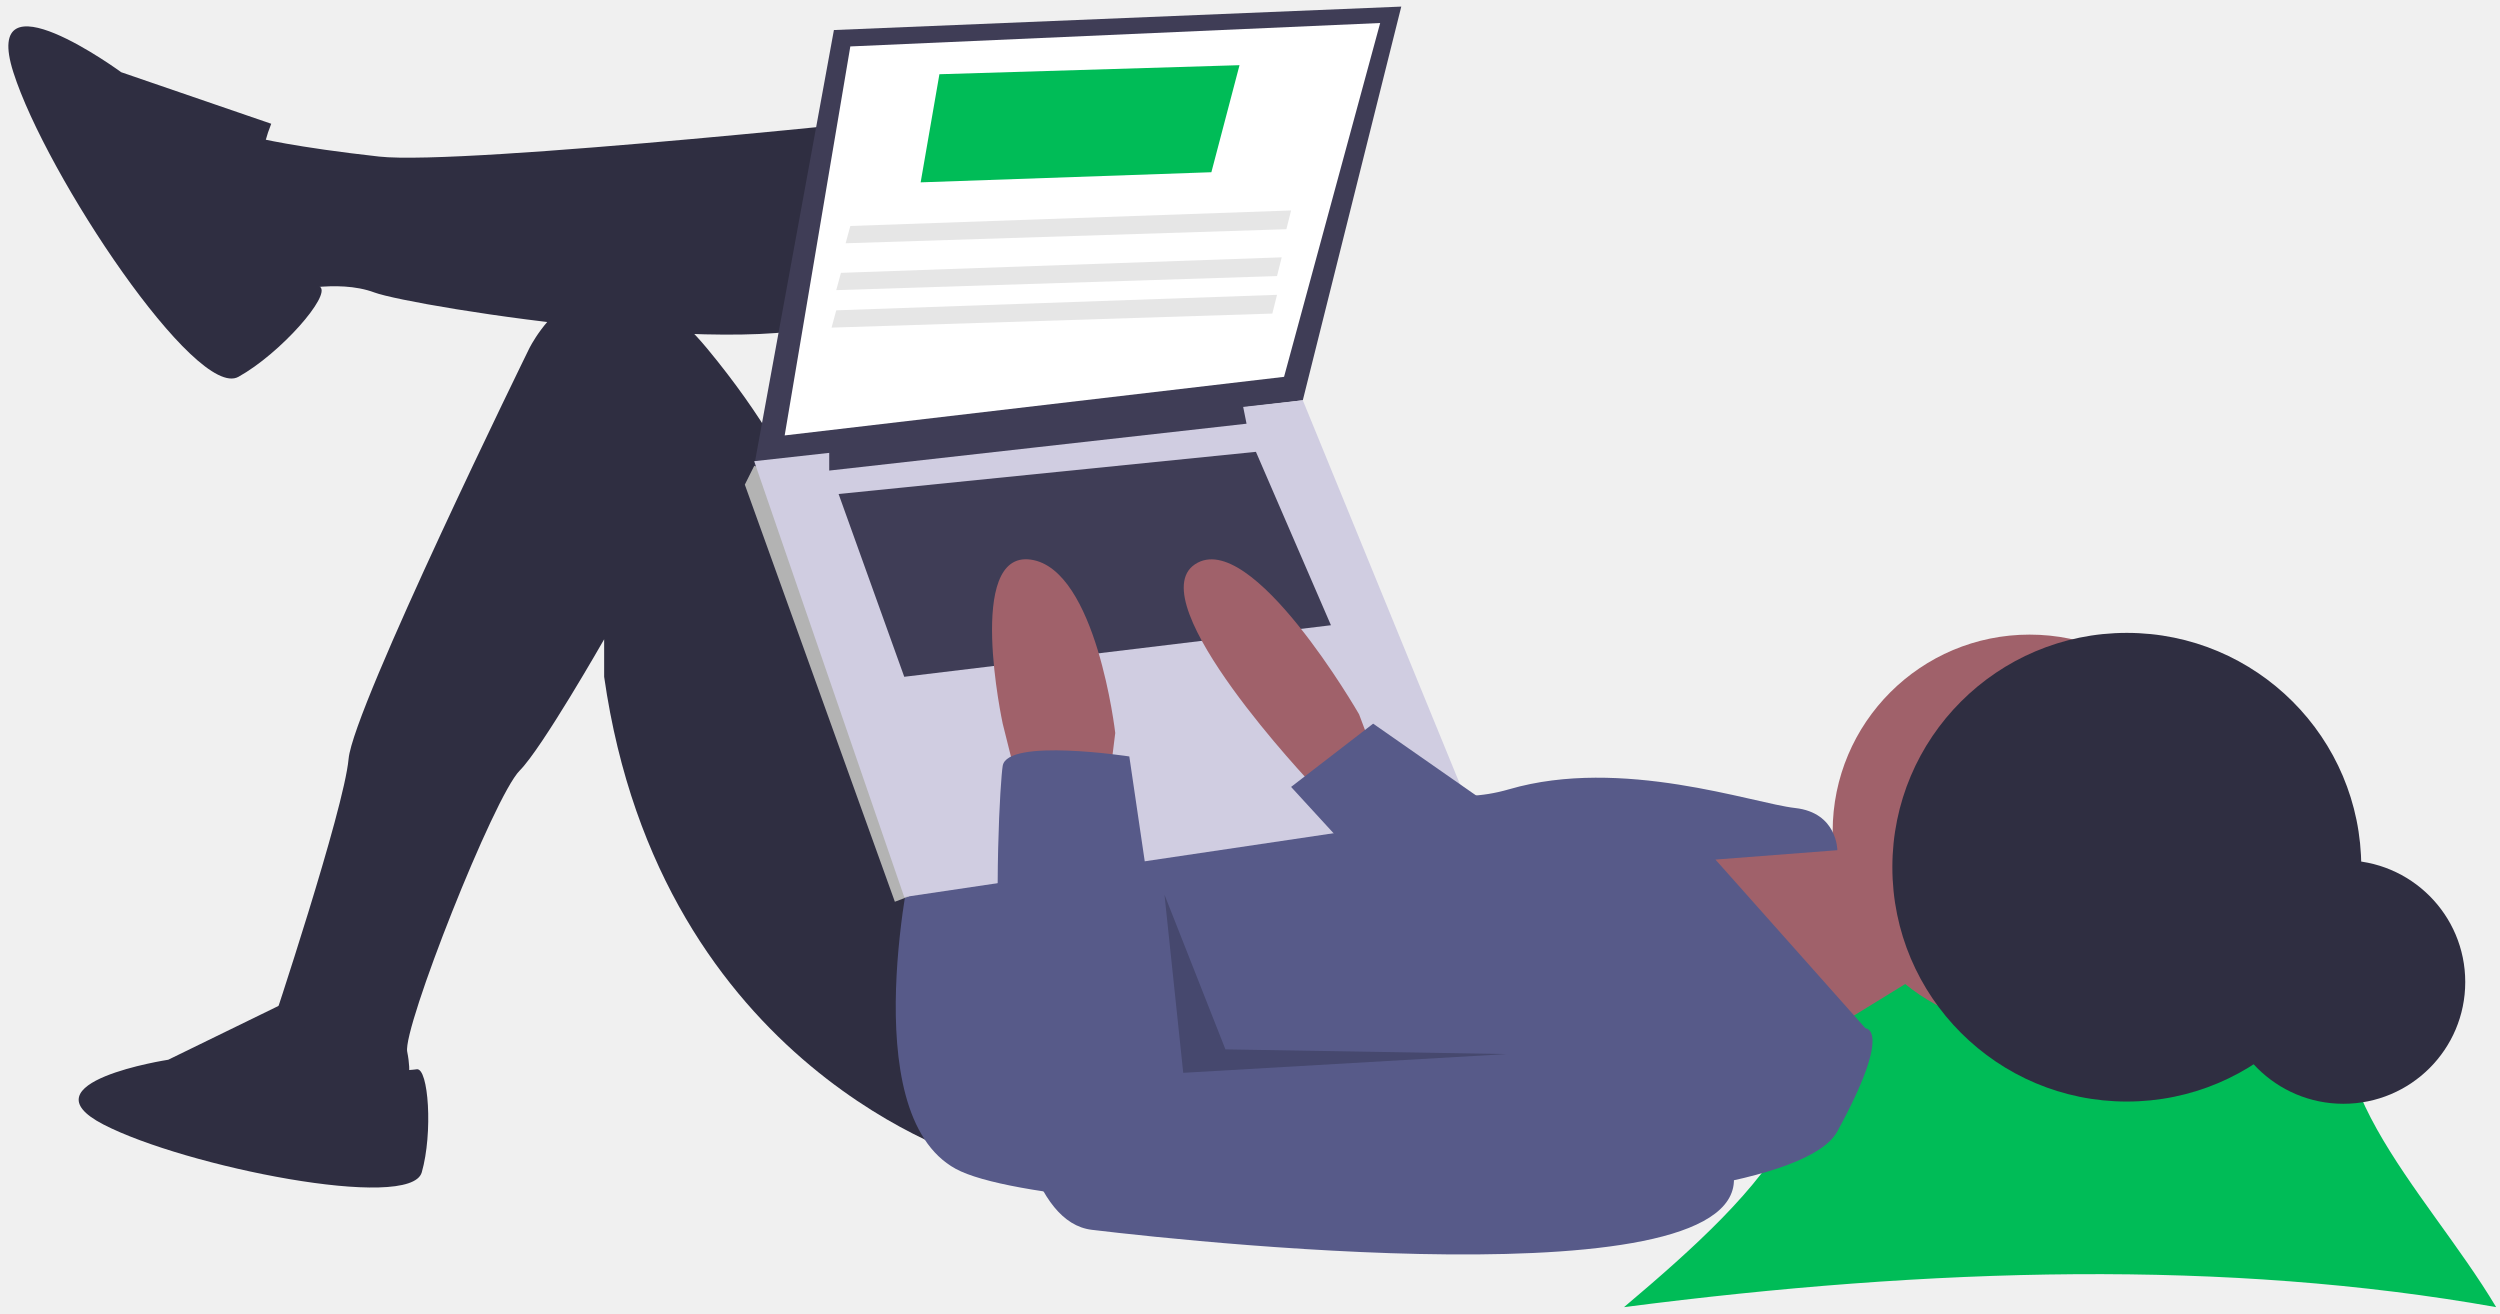
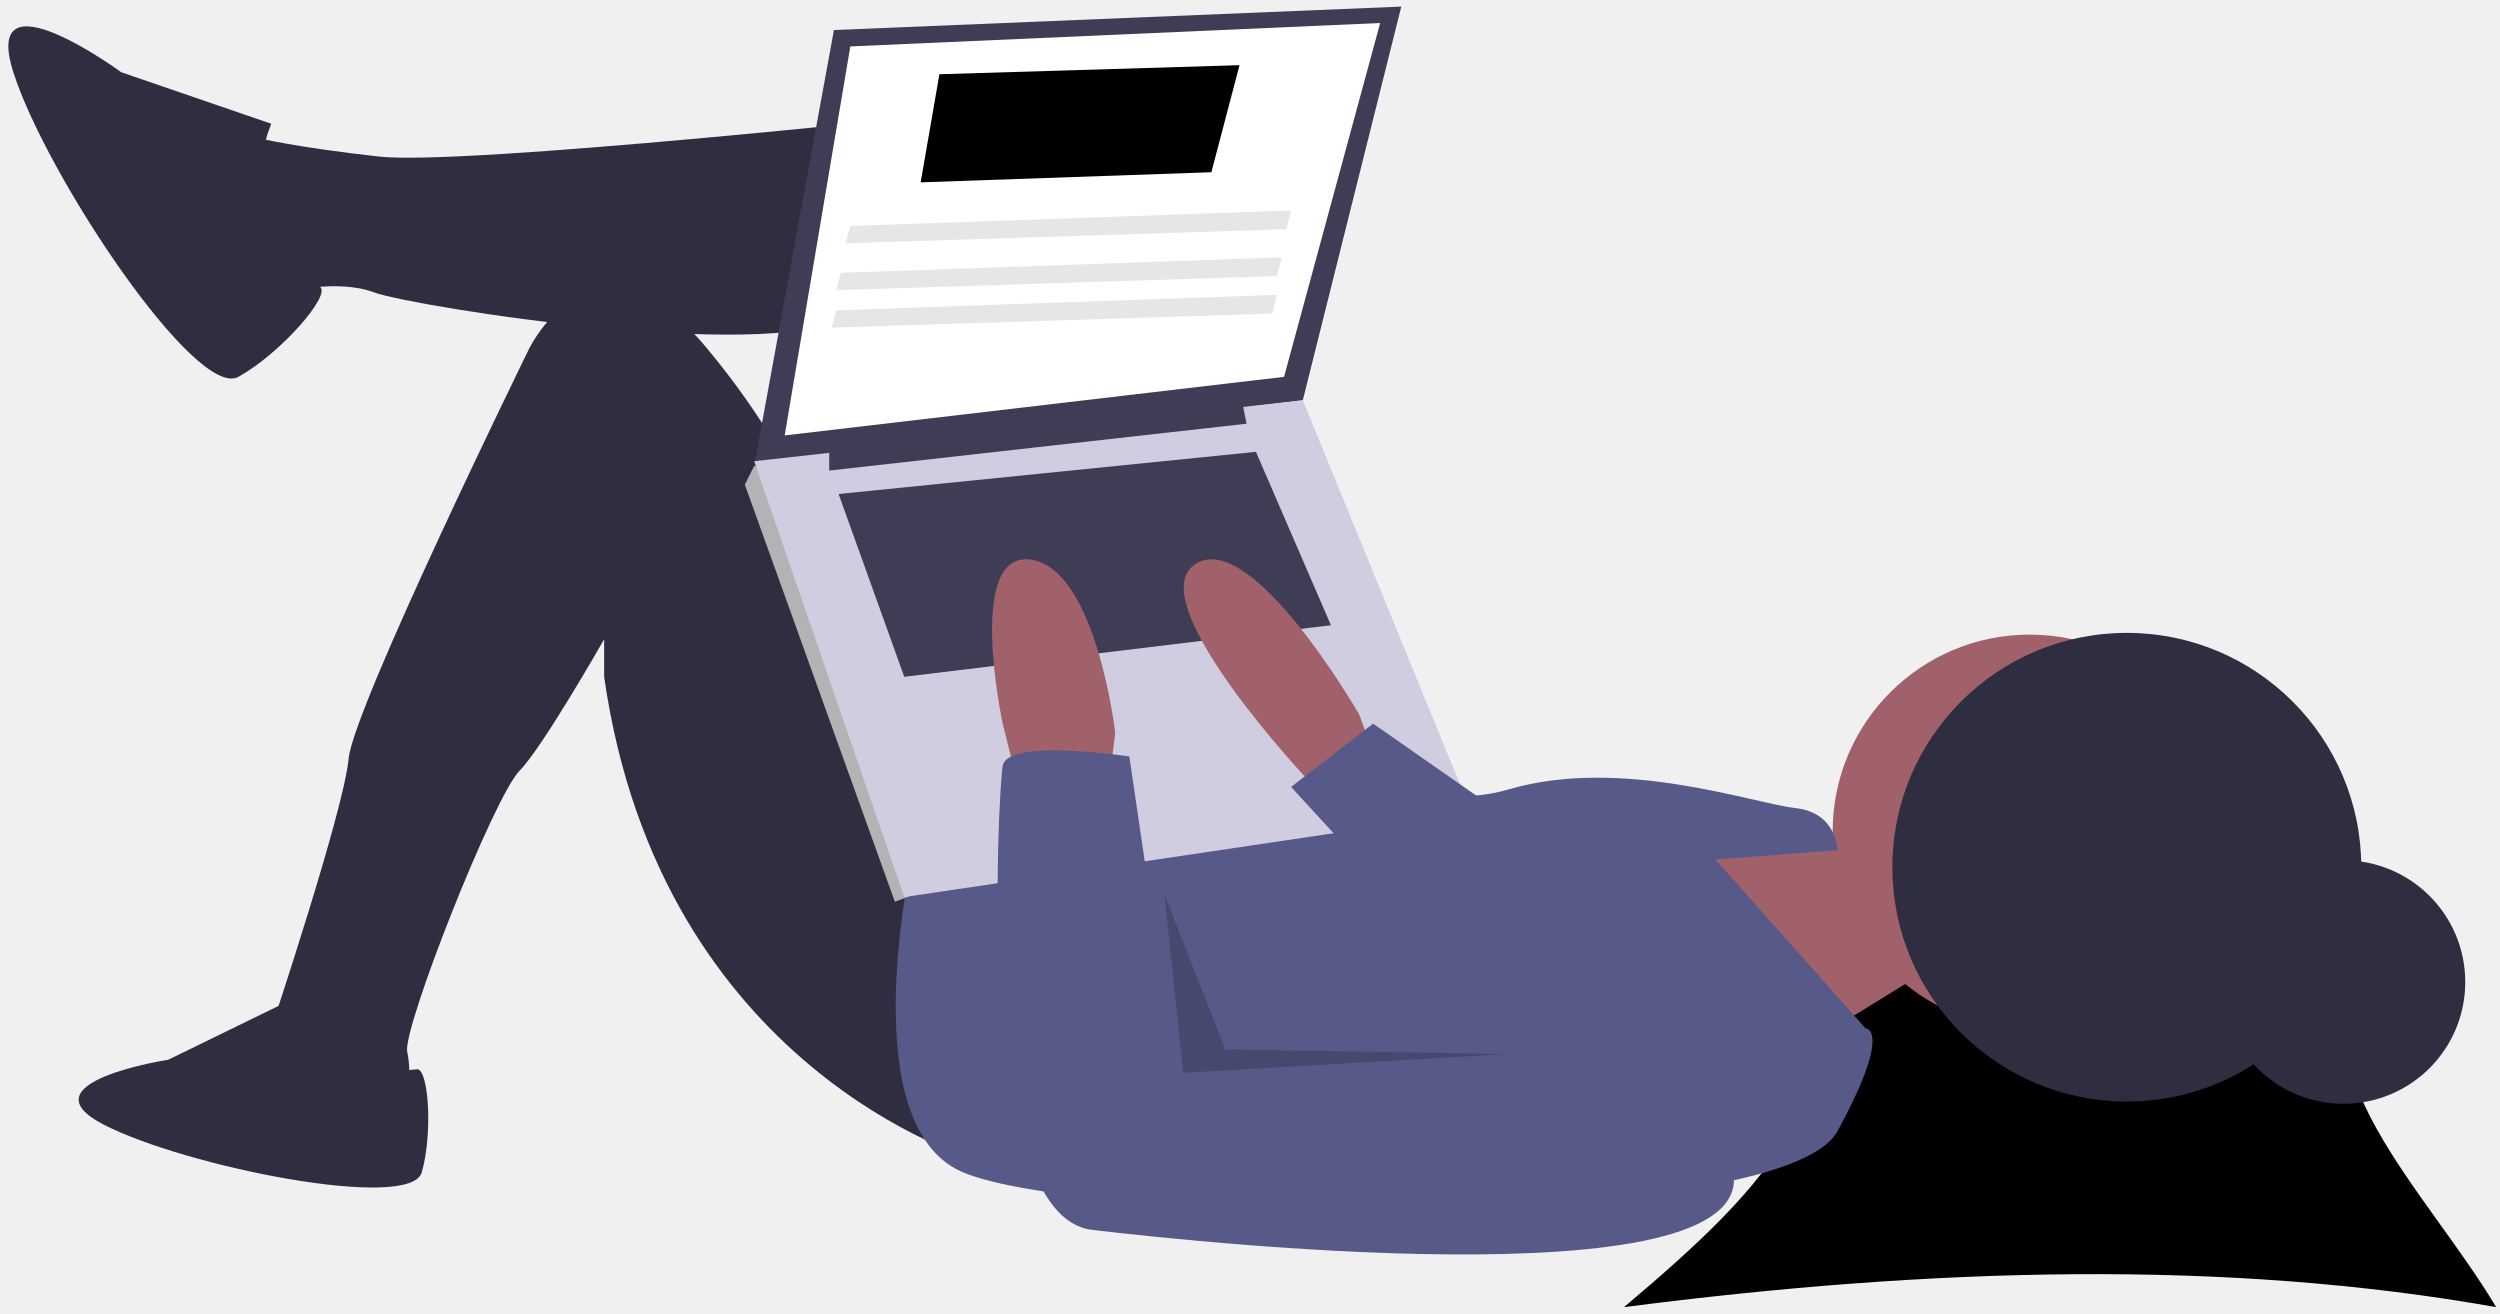
<svg width="276" height="145" viewBox="0 0 276 145" fill="none">
-   <path d="M275.576 144.308C245.863 139.023 213.372 139.901 179.29 144.308C194.824 131.201 208.231 118.093 192.697 104.986C222.998 111.234 227.242 110.601 260.95 104.986C253.132 118.093 267.757 131.201 275.576 144.308Z" fill="#00BC57" />
-   <path d="M268.328 138.716C243.089 134.497 215.489 135.199 186.537 138.716C199.733 128.254 211.122 117.791 197.926 107.328C223.666 112.315 227.271 111.811 255.904 107.328C249.263 117.791 261.687 128.254 268.328 138.716Z" fill="#00BC57" />
+   <path d="M275.576 144.308C245.863 139.023 213.372 139.901 179.29 144.308C194.824 131.201 208.231 118.093 192.697 104.986C222.998 111.234 227.242 110.601 260.95 104.986C253.132 118.093 267.757 131.201 275.576 144.308Z" fill="currentColor" />
+   <path d="M268.328 138.716C243.089 134.497 215.489 135.199 186.537 138.716C199.733 128.254 211.122 117.791 197.926 107.328C223.666 112.315 227.271 111.811 255.904 107.328C249.263 117.791 261.687 128.254 268.328 138.716Z" fill="currentColor" />
  <path d="M258.715 121.858C266.142 121.858 272.163 115.84 272.163 108.417C272.163 100.993 266.142 94.975 258.715 94.975C251.288 94.975 245.267 100.993 245.267 108.417C245.267 115.84 251.288 121.858 258.715 121.858Z" fill="#2F2E41" />
  <path d="M197.667 92.826L206.985 94.379L211.644 107.831L198.185 116.11L182.655 92.826H197.149H197.667Z" fill="#A0616A" />
  <path d="M224.068 113.523C236.076 113.523 245.81 103.793 245.81 91.792C245.81 79.79 236.076 70.061 224.068 70.061C212.06 70.061 202.326 79.79 202.326 91.792C202.326 103.793 212.06 113.523 224.068 113.523Z" fill="#A0616A" />
  <path d="M103.97 12.628C103.97 12.628 51.168 18.32 41.85 17.285C32.532 16.25 28.391 15.215 28.391 15.215C28.391 15.215 22.179 23.494 25.285 27.116C27.024 29.203 29.129 30.956 31.497 32.29C31.497 32.29 37.191 30.738 41.333 32.29C45.474 33.842 87.405 40.568 94.652 34.359C101.899 28.151 103.97 12.628 103.97 12.628Z" fill="#2F2E41" />
  <path d="M107.593 128.01C107.593 128.01 72.91 118.179 66.698 74.717V70.578C66.698 70.578 59.836 82.611 57.38 85.065C54.533 87.911 44.438 113.523 44.956 116.11C45.474 118.697 44.956 119.732 44.956 119.732L29.944 118.179V113.523C29.944 113.523 37.968 89.463 38.485 83.772C39.003 78.08 58.415 38.499 58.415 38.499C58.415 38.499 65.663 23.494 78.087 38.499C90.511 53.504 91.546 63.852 91.546 63.852L107.593 94.896V128.01Z" fill="#2F2E41" />
  <path d="M29.944 13.663L13.379 7.972C13.379 7.972 -2.151 -3.411 1.472 7.972C5.096 19.355 21.661 44.19 26.32 41.603C30.979 39.016 36.582 32.595 35.334 31.666C34.085 30.738 25.802 24.011 29.944 13.663Z" fill="#2F2E41" />
  <path d="M31.946 110.468L18.574 116.996C18.574 116.996 2.403 119.482 11.421 124.145C20.44 128.807 45.318 133.78 46.562 129.429C47.806 125.077 47.313 117.855 46.005 118.047C44.696 118.239 35.678 119.171 31.946 110.468Z" fill="#2F2E41" />
  <path d="M100.864 93.861C100.864 93.861 94.134 122.836 105.523 129.045C116.911 135.254 196.632 136.289 202.844 124.906C209.056 113.523 205.95 113.523 205.95 113.523L189.384 94.896L202.844 93.861C202.844 93.861 202.844 89.722 198.185 89.205C193.526 88.687 179.031 83.513 166.607 87.135C154.183 90.757 146.936 79.891 146.936 79.891L100.864 93.861Z" fill="#575A89" />
  <path d="M92.064 3.315L83.263 51.434L143.83 44.19L154.701 0.728L92.064 3.315Z" fill="#3F3D56" />
  <path d="M93.876 5.126L86.628 48.071L141.759 41.603L152.371 2.539L93.876 5.126Z" fill="white" />
  <path d="M85.334 51.951L83.263 51.434L82.228 53.503L98.793 99.553L100.351 98.958L100.864 95.931L85.334 51.951Z" fill="#B3B3B3" />
  <path d="M83.263 50.916L99.828 99.035L162.466 89.722L143.83 44.19L83.263 50.916Z" fill="#D0CDE1" />
  <path d="M91.546 49.364V51.951L137.618 46.777L137.1 44.19L91.546 49.364Z" fill="#3F3D56" />
  <path d="M92.581 54.538L99.829 74.717L146.936 69.026L138.654 49.882L92.581 54.538Z" fill="#3F3D56" />
  <path d="M151.595 82.996L150.042 78.857C150.042 78.857 138.136 58.16 131.924 62.299C125.712 66.439 144.865 86.618 144.865 86.618H151.077L151.595 82.996Z" fill="#A0616A" />
  <path d="M112.252 86.1L110.699 79.891C110.699 79.891 106.558 60.747 113.805 61.782C121.053 62.817 123.123 80.926 123.123 80.926L122.606 85.065L112.252 86.1Z" fill="#A0616A" />
  <path d="M124.676 83.513C124.676 83.513 111.217 81.443 110.699 84.548C110.182 87.652 107.593 134.219 120.535 135.771C133.477 137.324 197.667 144.05 190.937 128.01C184.208 111.971 173.855 114.04 173.855 114.04L129.853 118.697L124.676 83.513Z" fill="#575A89" />
  <path d="M165.313 89.463L151.595 79.891L142.536 86.876L153.925 99.294L165.313 89.463Z" fill="#575A89" />
  <path opacity="0.2" d="M128.559 98.777L130.629 118.438L166.348 116.369L135.288 115.851L128.559 98.777Z" fill="black" />
  <path d="M234.8 121.611C249.095 121.611 260.684 110.028 260.684 95.74C260.684 81.452 249.095 69.87 234.8 69.87C220.505 69.87 208.917 81.452 208.917 95.74C208.917 110.028 220.505 121.611 234.8 121.611Z" fill="#2F2E41" />
-   <path d="M101.64 20.131L133.736 19.014L136.842 7.196L103.711 8.195L101.64 20.131Z" fill="#00BC57" />
+   <path d="M101.64 20.131L133.736 19.014L136.842 7.196L103.711 8.195L101.64 20.131Z" fill="currentColor" />
  <path d="M93.358 26.857L142.018 25.305L142.536 23.235L93.876 24.948L93.358 26.857Z" fill="#E6E6E6" />
  <path d="M92.322 32.031L140.983 30.479L141.501 28.409L92.84 30.122L92.322 32.031Z" fill="#E6E6E6" />
  <path d="M91.805 36.17L140.465 34.618L140.983 32.548L92.322 34.26L91.805 36.17Z" fill="#E6E6E6" />
</svg>
